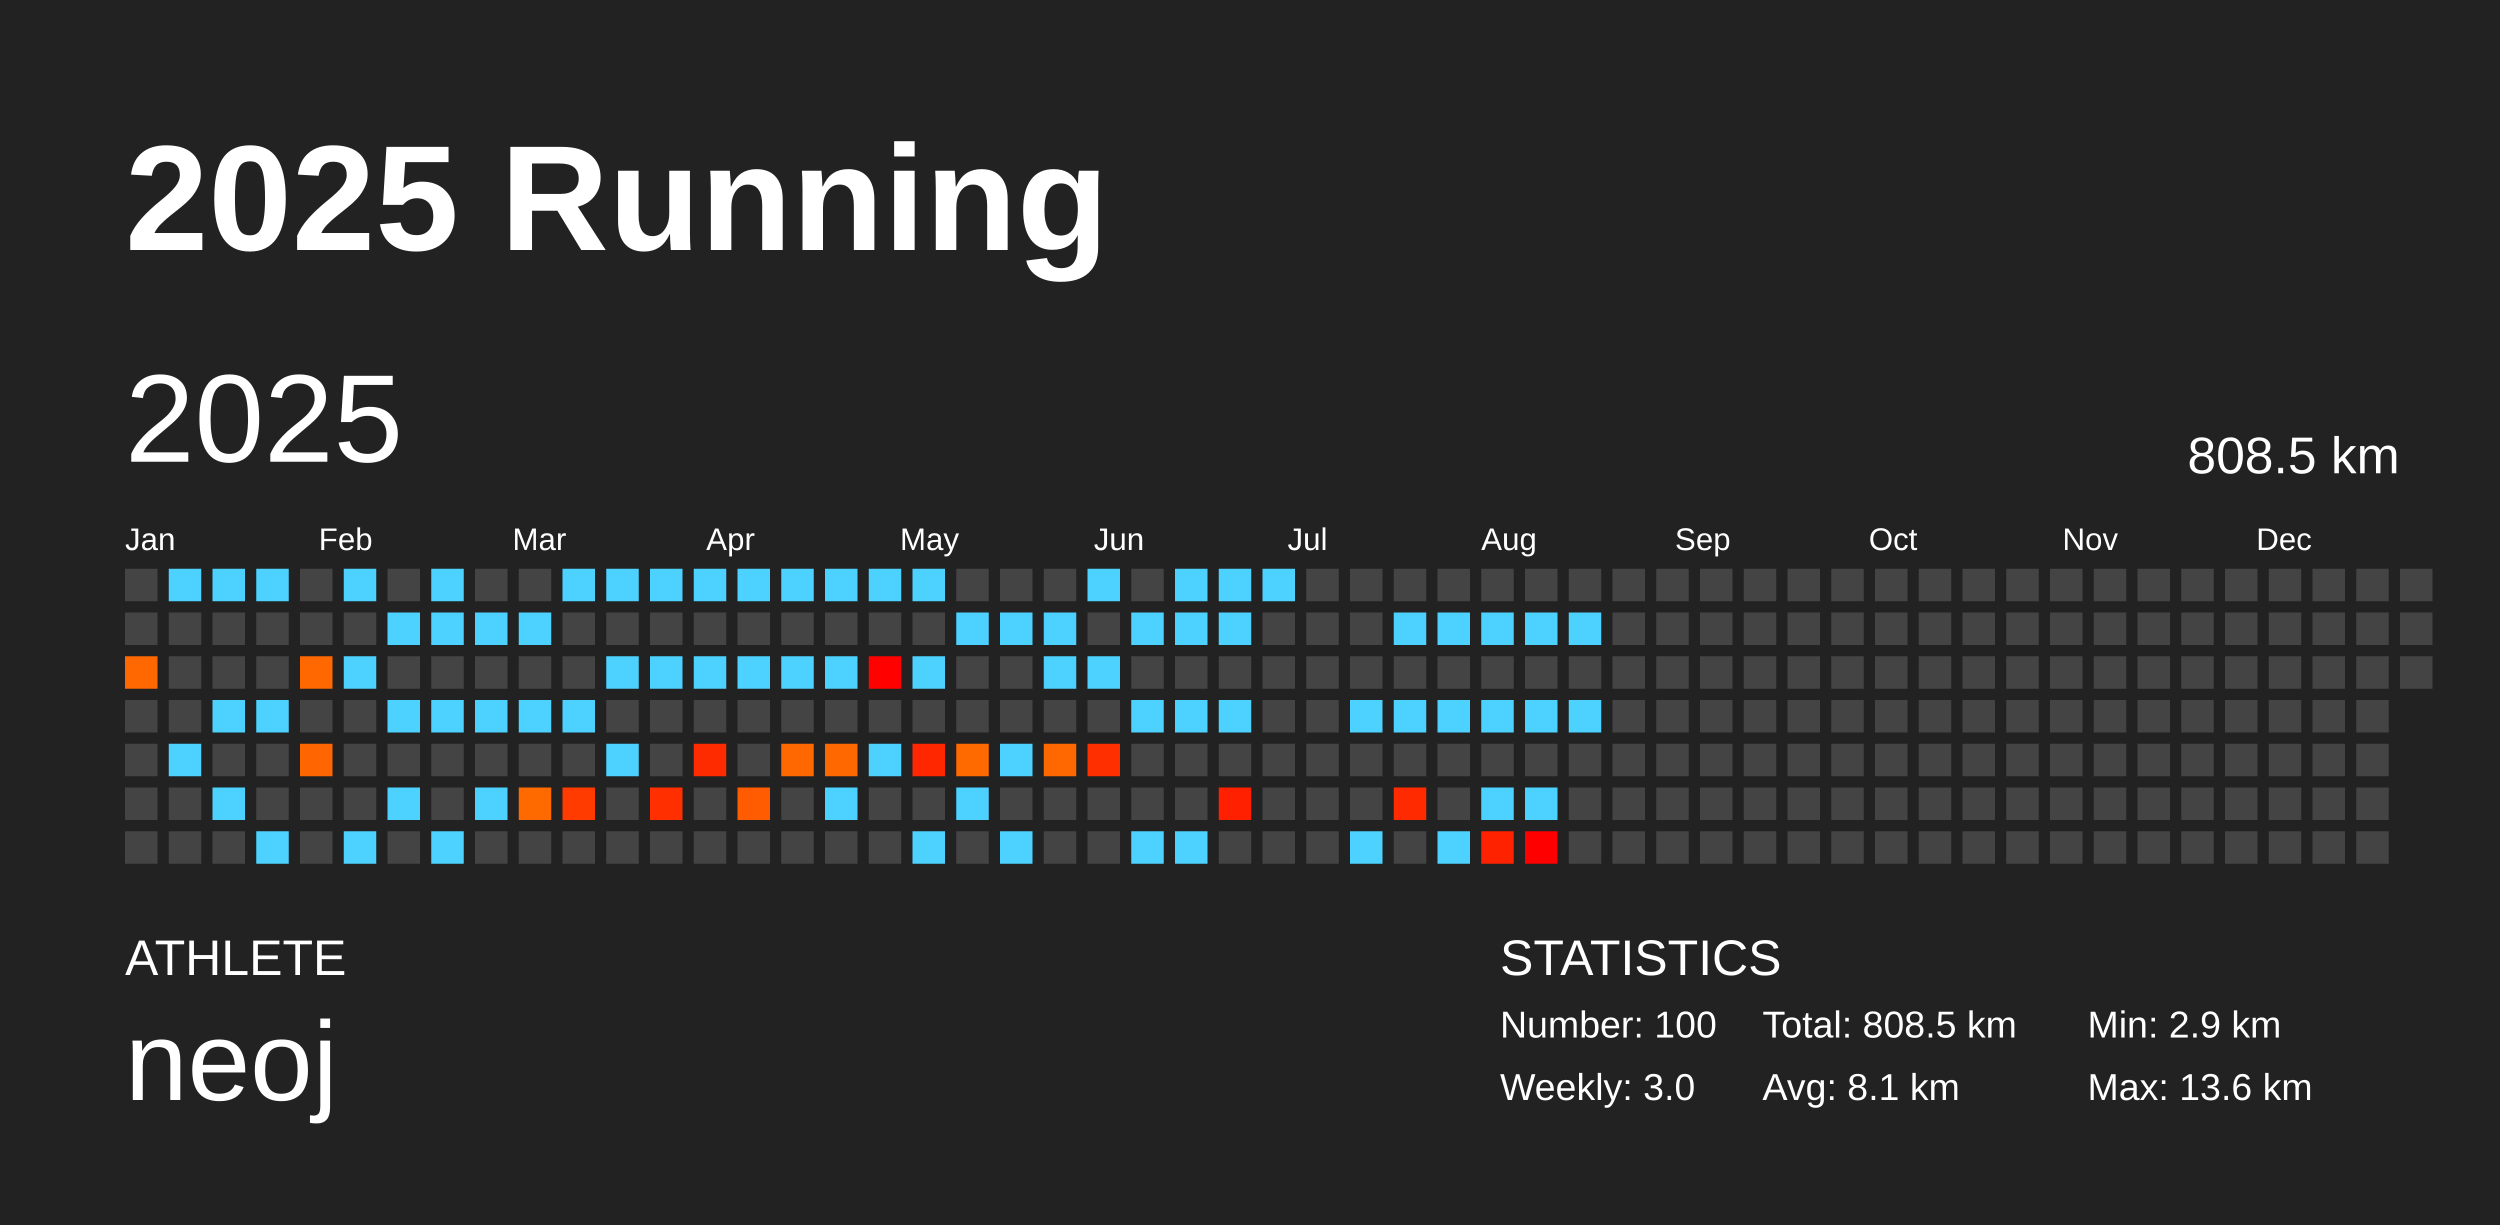
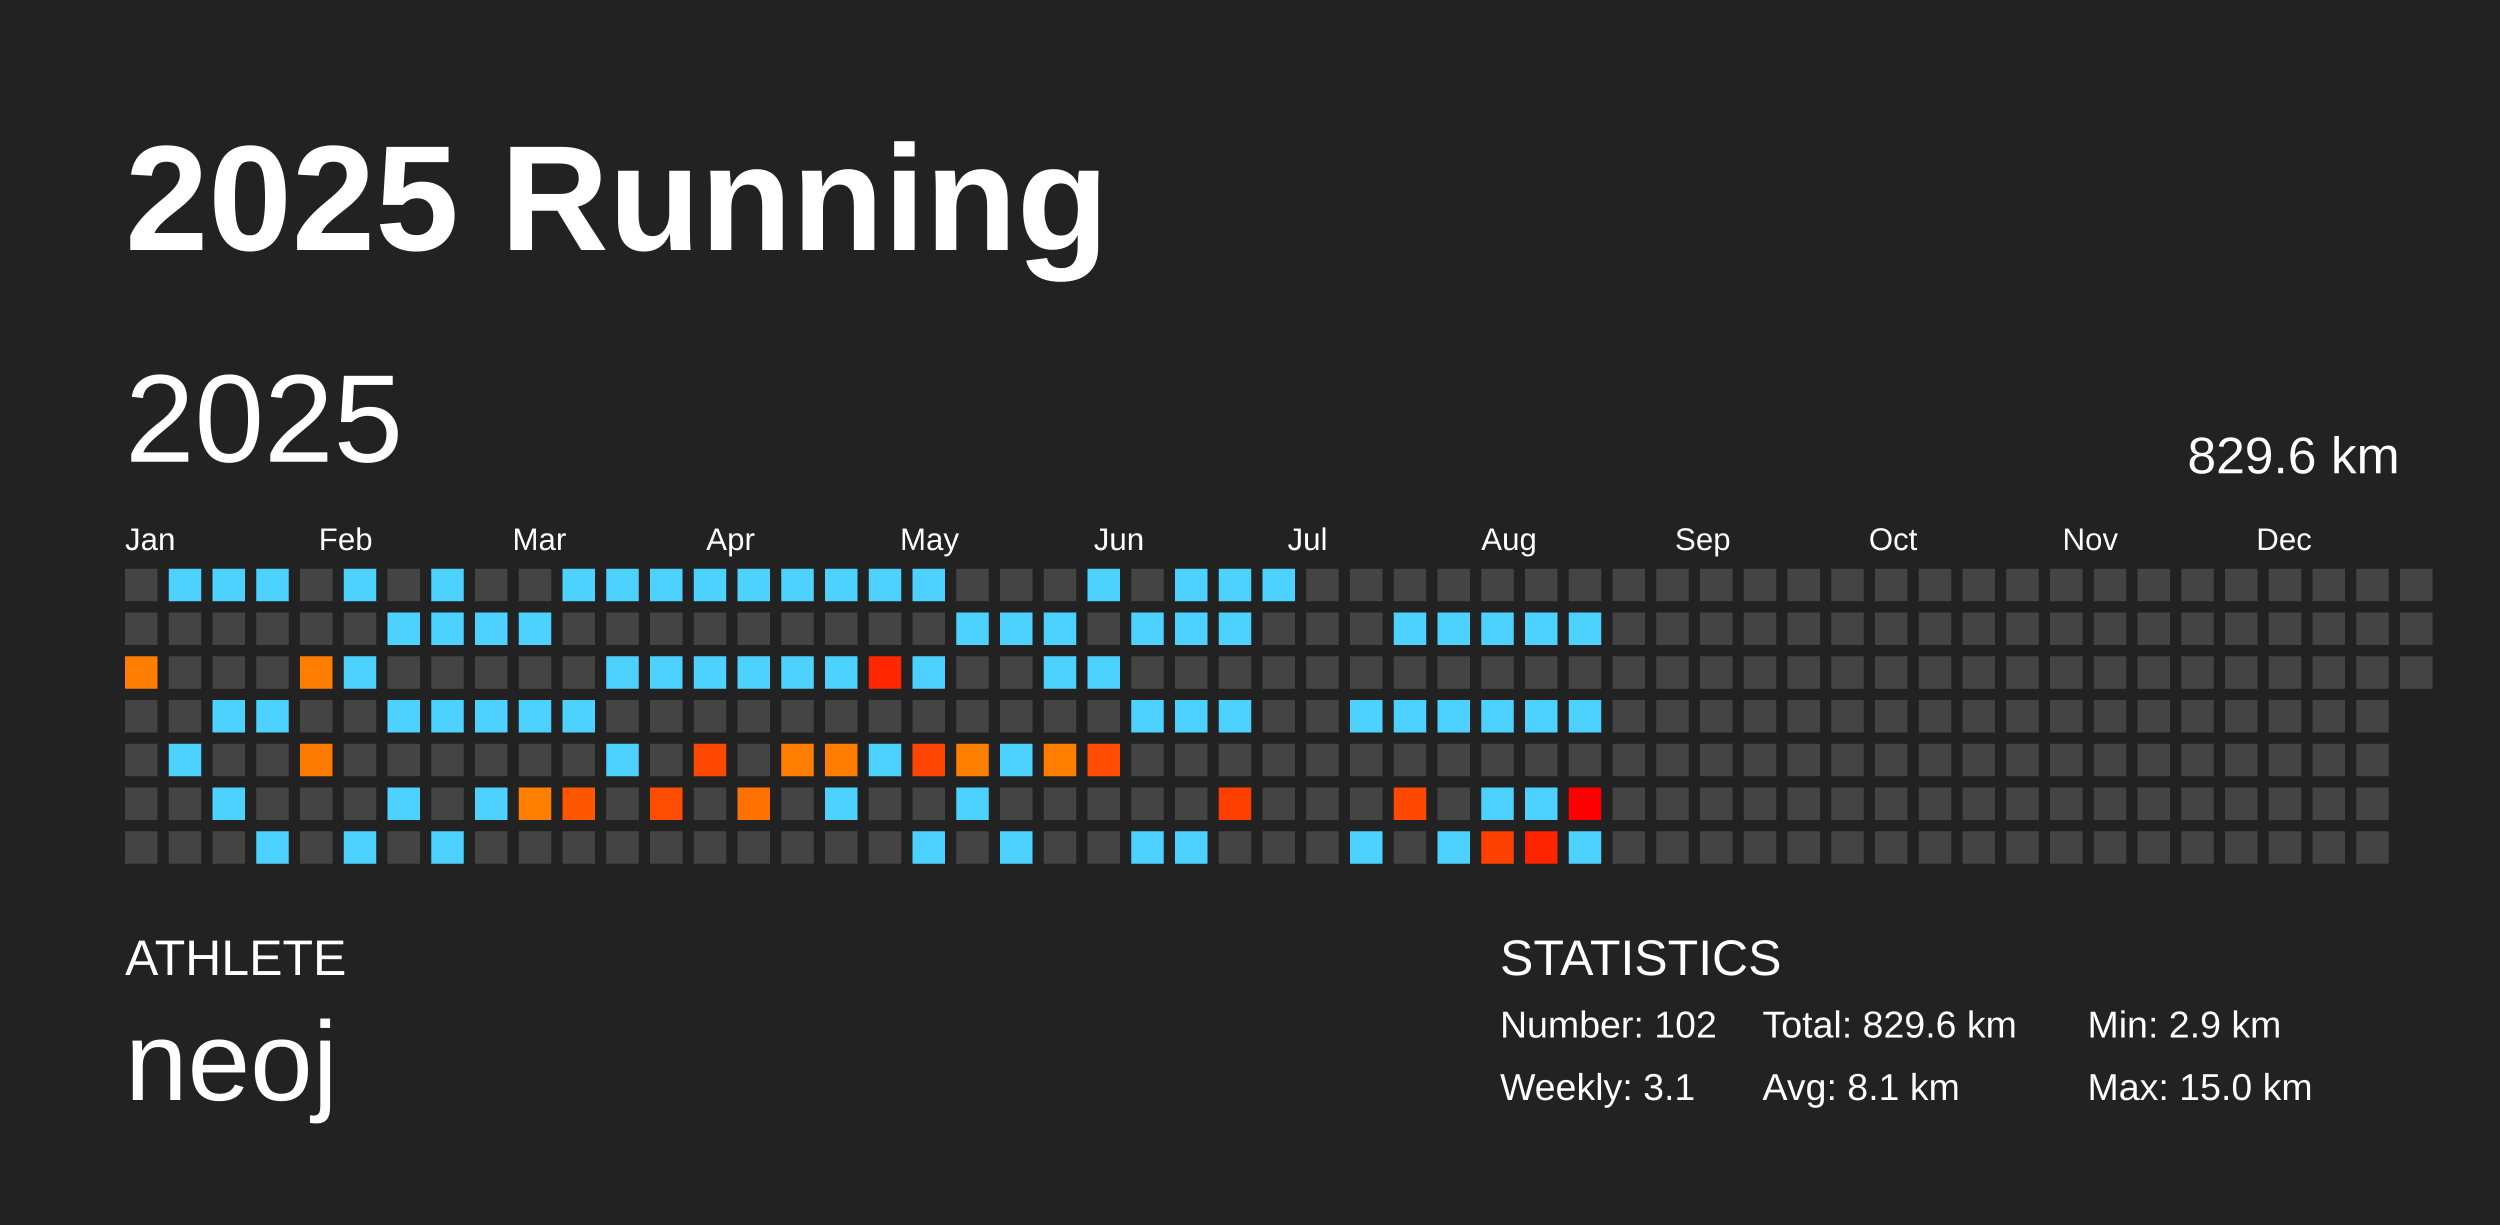
<svg xmlns="http://www.w3.org/2000/svg" baseProfile="full" height="98mm" version="1.1" viewBox="0,0,200,98" width="200mm">
  <defs />
  <rect fill="#222222" height="98" width="200" x="0" y="0" />
  <text fill="#FFFFFF" style="font-size:12px; font-family:Arial; font-weight:bold;" x="10" y="20">2025 Running</text>
  <text fill="#FFFFFF" style="font-size:4px; font-family:Arial" x="10" y="78">ATHLETE</text>
  <text fill="#FFFFFF" style="font-size:9px; font-family:Arial" x="10" y="88">neoj</text>
  <text fill="#FFFFFF" style="font-size:4px; font-family:Arial" x="120" y="78">STATISTICS</text>
-   <text fill="#FFFFFF" style="font-size:3px; font-family:Arial" x="120" y="83">Number: 100</text>
-   <text fill="#FFFFFF" style="font-size:3px; font-family:Arial" x="120" y="88">Weekly: 3.0</text>
-   <text fill="#FFFFFF" style="font-size:3px; font-family:Arial" x="141" y="83">Total: 808.5 km</text>
+   <text fill="#FFFFFF" style="font-size:3px; font-family:Arial" x="120" y="83">Number: 102</text>
+   <text fill="#FFFFFF" style="font-size:3px; font-family:Arial" x="120" y="88">Weekly: 3.1</text>
+   <text fill="#FFFFFF" style="font-size:3px; font-family:Arial" x="141" y="83">Total: 829.6 km</text>
  <text fill="#FFFFFF" style="font-size:3px; font-family:Arial" x="141" y="88">Avg: 8.1 km</text>
  <text fill="#FFFFFF" style="font-size:3px; font-family:Arial" x="167" y="83">Min: 2.9 km</text>
-   <text fill="#FFFFFF" style="font-size:3px; font-family:Arial" x="167" y="88">Max: 13.6 km</text>
+   <text fill="#FFFFFF" style="font-size:3px; font-family:Arial" x="167" y="88">Max: 15.0 km</text>
  <text dominant-baseline="hanging" fill="#FFFFFF" style="font-size:10.0px; font-family:Arial;" x="10" y="30">2025</text>
-   <text dominant-baseline="hanging" fill="#FFFFFF" style="font-size:4.125px; font-family:Arial;" x="175" y="35">808.5 km</text>
+   <text dominant-baseline="hanging" fill="#FFFFFF" style="font-size:4.125px; font-family:Arial;" x="175" y="35">829.6 km</text>
  <text fill="#FFFFFF" style="font-size:2.5px; font-family:Arial" x="10.0" y="44">Jan</text>
  <text fill="#FFFFFF" style="font-size:2.5px; font-family:Arial" x="25.5" y="44">Feb</text>
  <text fill="#FFFFFF" style="font-size:2.5px; font-family:Arial" x="41.0" y="44">Mar</text>
  <text fill="#FFFFFF" style="font-size:2.5px; font-family:Arial" x="56.5" y="44">Apr</text>
  <text fill="#FFFFFF" style="font-size:2.5px; font-family:Arial" x="72.0" y="44">May</text>
  <text fill="#FFFFFF" style="font-size:2.5px; font-family:Arial" x="87.5" y="44">Jun</text>
  <text fill="#FFFFFF" style="font-size:2.5px; font-family:Arial" x="103.0" y="44">Jul</text>
  <text fill="#FFFFFF" style="font-size:2.5px; font-family:Arial" x="118.5" y="44">Aug</text>
  <text fill="#FFFFFF" style="font-size:2.5px; font-family:Arial" x="134.0" y="44">Sep</text>
  <text fill="#FFFFFF" style="font-size:2.5px; font-family:Arial" x="149.5" y="44">Oct</text>
  <text fill="#FFFFFF" style="font-size:2.5px; font-family:Arial" x="165.0" y="44">Nov</text>
  <text fill="#FFFFFF" style="font-size:2.5px; font-family:Arial" x="180.5" y="44">Dec</text>
  <rect fill="#444444" height="2.6" width="2.6" x="10.0" y="45.5" />
  <rect fill="#444444" height="2.6" width="2.6" x="10.0" y="49.0" />
-   <rect fill="#ff6700" height="2.6" width="2.6" x="10.0" y="52.5" />
+   <rect fill="#ff7d00" height="2.6" width="2.6" x="10.0" y="52.5" />
  <rect fill="#444444" height="2.6" width="2.6" x="10.0" y="56.0" />
  <rect fill="#444444" height="2.6" width="2.6" x="10.0" y="59.5" />
  <rect fill="#444444" height="2.6" width="2.6" x="10.0" y="63.0" />
  <rect fill="#444444" height="2.6" width="2.6" x="10.0" y="66.5" />
  <rect fill="#4dd2ff" height="2.6" width="2.6" x="13.5" y="45.5" />
  <rect fill="#444444" height="2.6" width="2.6" x="13.5" y="49.0" />
  <rect fill="#444444" height="2.6" width="2.6" x="13.5" y="52.5" />
  <rect fill="#444444" height="2.6" width="2.6" x="13.5" y="56.0" />
  <rect fill="#4dd2ff" height="2.6" width="2.6" x="13.5" y="59.5" />
  <rect fill="#444444" height="2.6" width="2.6" x="13.5" y="63.0" />
  <rect fill="#444444" height="2.6" width="2.6" x="13.5" y="66.5" />
  <rect fill="#4dd2ff" height="2.6" width="2.6" x="17.0" y="45.5" />
  <rect fill="#444444" height="2.6" width="2.6" x="17.0" y="49.0" />
  <rect fill="#444444" height="2.6" width="2.6" x="17.0" y="52.5" />
  <rect fill="#4dd2ff" height="2.6" width="2.6" x="17.0" y="56.0" />
  <rect fill="#444444" height="2.6" width="2.6" x="17.0" y="59.5" />
  <rect fill="#4dd2ff" height="2.6" width="2.6" x="17.0" y="63.0" />
  <rect fill="#444444" height="2.6" width="2.6" x="17.0" y="66.5" />
  <rect fill="#4dd2ff" height="2.6" width="2.6" x="20.5" y="45.5" />
  <rect fill="#444444" height="2.6" width="2.6" x="20.5" y="49.0" />
  <rect fill="#444444" height="2.6" width="2.6" x="20.5" y="52.5" />
  <rect fill="#4dd2ff" height="2.6" width="2.6" x="20.5" y="56.0" />
  <rect fill="#444444" height="2.6" width="2.6" x="20.5" y="59.5" />
  <rect fill="#444444" height="2.6" width="2.6" x="20.5" y="63.0" />
  <rect fill="#4dd2ff" height="2.6" width="2.6" x="20.5" y="66.5" />
  <rect fill="#444444" height="2.6" width="2.6" x="24.0" y="45.5" />
  <rect fill="#444444" height="2.6" width="2.6" x="24.0" y="49.0" />
-   <rect fill="#ff6800" height="2.6" width="2.6" x="24.0" y="52.5" />
+   <rect fill="#ff7d00" height="2.6" width="2.6" x="24.0" y="52.5" />
  <rect fill="#444444" height="2.6" width="2.6" x="24.0" y="56.0" />
-   <rect fill="#ff6500" height="2.6" width="2.6" x="24.0" y="59.5" />
+   <rect fill="#ff7b00" height="2.6" width="2.6" x="24.0" y="59.5" />
  <rect fill="#444444" height="2.6" width="2.6" x="24.0" y="63.0" />
  <rect fill="#444444" height="2.6" width="2.6" x="24.0" y="66.5" />
  <rect fill="#4dd2ff" height="2.6" width="2.6" x="27.5" y="45.5" />
  <rect fill="#444444" height="2.6" width="2.6" x="27.5" y="49.0" />
  <rect fill="#4dd2ff" height="2.6" width="2.6" x="27.5" y="52.5" />
  <rect fill="#444444" height="2.6" width="2.6" x="27.5" y="56.0" />
  <rect fill="#444444" height="2.6" width="2.6" x="27.5" y="59.5" />
  <rect fill="#444444" height="2.6" width="2.6" x="27.5" y="63.0" />
  <rect fill="#4dd2ff" height="2.6" width="2.6" x="27.5" y="66.5" />
  <rect fill="#444444" height="2.6" width="2.6" x="31.0" y="45.5" />
  <rect fill="#4dd2ff" height="2.6" width="2.6" x="31.0" y="49.0" />
  <rect fill="#444444" height="2.6" width="2.6" x="31.0" y="52.5" />
  <rect fill="#4dd2ff" height="2.6" width="2.6" x="31.0" y="56.0" />
  <rect fill="#444444" height="2.6" width="2.6" x="31.0" y="59.5" />
  <rect fill="#4dd2ff" height="2.6" width="2.6" x="31.0" y="63.0" />
  <rect fill="#444444" height="2.6" width="2.6" x="31.0" y="66.5" />
  <rect fill="#4dd2ff" height="2.6" width="2.6" x="34.5" y="45.5" />
  <rect fill="#4dd2ff" height="2.6" width="2.6" x="34.5" y="49.0" />
  <rect fill="#444444" height="2.6" width="2.6" x="34.5" y="52.5" />
  <rect fill="#4dd2ff" height="2.6" width="2.6" x="34.5" y="56.0" />
  <rect fill="#444444" height="2.6" width="2.6" x="34.5" y="59.5" />
  <rect fill="#444444" height="2.6" width="2.6" x="34.5" y="63.0" />
  <rect fill="#4dd2ff" height="2.6" width="2.6" x="34.5" y="66.5" />
  <rect fill="#444444" height="2.6" width="2.6" x="38.0" y="45.5" />
  <rect fill="#4dd2ff" height="2.6" width="2.6" x="38.0" y="49.0" />
  <rect fill="#444444" height="2.6" width="2.6" x="38.0" y="52.5" />
  <rect fill="#4dd2ff" height="2.6" width="2.6" x="38.0" y="56.0" />
  <rect fill="#444444" height="2.6" width="2.6" x="38.0" y="59.5" />
  <rect fill="#4dd2ff" height="2.6" width="2.6" x="38.0" y="63.0" />
  <rect fill="#444444" height="2.6" width="2.6" x="38.0" y="66.5" />
  <rect fill="#444444" height="2.6" width="2.6" x="41.5" y="45.5" />
  <rect fill="#4dd2ff" height="2.6" width="2.6" x="41.5" y="49.0" />
  <rect fill="#444444" height="2.6" width="2.6" x="41.5" y="52.5" />
  <rect fill="#4dd2ff" height="2.6" width="2.6" x="41.5" y="56.0" />
  <rect fill="#444444" height="2.6" width="2.6" x="41.5" y="59.5" />
-   <rect fill="#ff6a00" height="2.6" width="2.6" x="41.5" y="63.0" />
+   <rect fill="#ff7f00" height="2.6" width="2.6" x="41.5" y="63.0" />
  <rect fill="#444444" height="2.6" width="2.6" x="41.5" y="66.5" />
  <rect fill="#4dd2ff" height="2.6" width="2.6" x="45.0" y="45.5" />
  <rect fill="#444444" height="2.6" width="2.6" x="45.0" y="49.0" />
  <rect fill="#444444" height="2.6" width="2.6" x="45.0" y="52.5" />
  <rect fill="#4dd2ff" height="2.6" width="2.6" x="45.0" y="56.0" />
  <rect fill="#444444" height="2.6" width="2.6" x="45.0" y="59.5" />
-   <rect fill="#ff3b00" height="2.6" width="2.6" x="45.0" y="63.0" />
+   <rect fill="#ff5700" height="2.6" width="2.6" x="45.0" y="63.0" />
  <rect fill="#444444" height="2.6" width="2.6" x="45.0" y="66.5" />
  <rect fill="#4dd2ff" height="2.6" width="2.6" x="48.5" y="45.5" />
  <rect fill="#444444" height="2.6" width="2.6" x="48.5" y="49.0" />
  <rect fill="#4dd2ff" height="2.6" width="2.6" x="48.5" y="52.5" />
  <rect fill="#444444" height="2.6" width="2.6" x="48.5" y="56.0" />
  <rect fill="#4dd2ff" height="2.6" width="2.6" x="48.5" y="59.5" />
  <rect fill="#444444" height="2.6" width="2.6" x="48.5" y="63.0" />
  <rect fill="#444444" height="2.6" width="2.6" x="48.5" y="66.5" />
  <rect fill="#4dd2ff" height="2.6" width="2.6" x="52.0" y="45.5" />
  <rect fill="#444444" height="2.6" width="2.6" x="52.0" y="49.0" />
  <rect fill="#4dd2ff" height="2.6" width="2.6" x="52.0" y="52.5" />
  <rect fill="#444444" height="2.6" width="2.6" x="52.0" y="56.0" />
  <rect fill="#444444" height="2.6" width="2.6" x="52.0" y="59.5" />
-   <rect fill="#ff2f00" height="2.6" width="2.6" x="52.0" y="63.0" />
+   <rect fill="#ff4d00" height="2.6" width="2.6" x="52.0" y="63.0" />
  <rect fill="#444444" height="2.6" width="2.6" x="52.0" y="66.5" />
  <rect fill="#4dd2ff" height="2.6" width="2.6" x="55.5" y="45.5" />
  <rect fill="#444444" height="2.6" width="2.6" x="55.5" y="49.0" />
  <rect fill="#4dd2ff" height="2.6" width="2.6" x="55.5" y="52.5" />
  <rect fill="#444444" height="2.6" width="2.6" x="55.5" y="56.0" />
-   <rect fill="#ff2b00" height="2.6" width="2.6" x="55.5" y="59.5" />
+   <rect fill="#ff4900" height="2.6" width="2.6" x="55.5" y="59.5" />
  <rect fill="#444444" height="2.6" width="2.6" x="55.5" y="63.0" />
  <rect fill="#444444" height="2.6" width="2.6" x="55.5" y="66.5" />
  <rect fill="#4dd2ff" height="2.6" width="2.6" x="59.0" y="45.5" />
  <rect fill="#444444" height="2.6" width="2.6" x="59.0" y="49.0" />
  <rect fill="#4dd2ff" height="2.6" width="2.6" x="59.0" y="52.5" />
  <rect fill="#444444" height="2.6" width="2.6" x="59.0" y="56.0" />
  <rect fill="#444444" height="2.6" width="2.6" x="59.0" y="59.5" />
-   <rect fill="#ff5b00" height="2.6" width="2.6" x="59.0" y="63.0" />
+   <rect fill="#ff7200" height="2.6" width="2.6" x="59.0" y="63.0" />
  <rect fill="#444444" height="2.6" width="2.6" x="59.0" y="66.5" />
  <rect fill="#4dd2ff" height="2.6" width="2.6" x="62.5" y="45.5" />
  <rect fill="#444444" height="2.6" width="2.6" x="62.5" y="49.0" />
  <rect fill="#4dd2ff" height="2.6" width="2.6" x="62.5" y="52.5" />
  <rect fill="#444444" height="2.6" width="2.6" x="62.5" y="56.0" />
-   <rect fill="#ff6800" height="2.6" width="2.6" x="62.5" y="59.5" />
+   <rect fill="#ff7e00" height="2.6" width="2.6" x="62.5" y="59.5" />
  <rect fill="#444444" height="2.6" width="2.6" x="62.5" y="63.0" />
  <rect fill="#444444" height="2.6" width="2.6" x="62.5" y="66.5" />
  <rect fill="#4dd2ff" height="2.6" width="2.6" x="66.0" y="45.5" />
  <rect fill="#444444" height="2.6" width="2.6" x="66.0" y="49.0" />
  <rect fill="#4dd2ff" height="2.6" width="2.6" x="66.0" y="52.5" />
  <rect fill="#444444" height="2.6" width="2.6" x="66.0" y="56.0" />
-   <rect fill="#ff6800" height="2.6" width="2.6" x="66.0" y="59.5" />
+   <rect fill="#ff7d00" height="2.6" width="2.6" x="66.0" y="59.5" />
  <rect fill="#4dd2ff" height="2.6" width="2.6" x="66.0" y="63.0" />
  <rect fill="#444444" height="2.6" width="2.6" x="66.0" y="66.5" />
  <rect fill="#4dd2ff" height="2.6" width="2.6" x="69.5" y="45.5" />
  <rect fill="#444444" height="2.6" width="2.6" x="69.5" y="49.0" />
-   <rect fill="#ff0200" height="2.6" width="2.6" x="69.5" y="52.5" />
+   <rect fill="#ff2600" height="2.6" width="2.6" x="69.5" y="52.5" />
  <rect fill="#444444" height="2.6" width="2.6" x="69.5" y="56.0" />
  <rect fill="#4dd2ff" height="2.6" width="2.6" x="69.5" y="59.5" />
  <rect fill="#444444" height="2.6" width="2.6" x="69.5" y="63.0" />
  <rect fill="#444444" height="2.6" width="2.6" x="69.5" y="66.5" />
  <rect fill="#4dd2ff" height="2.6" width="2.6" x="73.0" y="45.5" />
  <rect fill="#444444" height="2.6" width="2.6" x="73.0" y="49.0" />
  <rect fill="#4dd2ff" height="2.6" width="2.6" x="73.0" y="52.5" />
  <rect fill="#444444" height="2.6" width="2.6" x="73.0" y="56.0" />
-   <rect fill="#ff2700" height="2.6" width="2.6" x="73.0" y="59.5" />
+   <rect fill="#ff4600" height="2.6" width="2.6" x="73.0" y="59.5" />
  <rect fill="#444444" height="2.6" width="2.6" x="73.0" y="63.0" />
  <rect fill="#4dd2ff" height="2.6" width="2.6" x="73.0" y="66.5" />
  <rect fill="#444444" height="2.6" width="2.6" x="76.5" y="45.5" />
  <rect fill="#4dd2ff" height="2.6" width="2.6" x="76.5" y="49.0" />
  <rect fill="#444444" height="2.6" width="2.6" x="76.5" y="52.5" />
  <rect fill="#444444" height="2.6" width="2.6" x="76.5" y="56.0" />
-   <rect fill="#ff6a00" height="2.6" width="2.6" x="76.5" y="59.5" />
+   <rect fill="#ff7f00" height="2.6" width="2.6" x="76.5" y="59.5" />
  <rect fill="#4dd2ff" height="2.6" width="2.6" x="76.5" y="63.0" />
  <rect fill="#444444" height="2.6" width="2.6" x="76.5" y="66.5" />
  <rect fill="#444444" height="2.6" width="2.6" x="80.0" y="45.5" />
  <rect fill="#4dd2ff" height="2.6" width="2.6" x="80.0" y="49.0" />
  <rect fill="#444444" height="2.6" width="2.6" x="80.0" y="52.5" />
  <rect fill="#444444" height="2.6" width="2.6" x="80.0" y="56.0" />
  <rect fill="#4dd2ff" height="2.6" width="2.6" x="80.0" y="59.5" />
  <rect fill="#444444" height="2.6" width="2.6" x="80.0" y="63.0" />
  <rect fill="#4dd2ff" height="2.6" width="2.6" x="80.0" y="66.5" />
  <rect fill="#444444" height="2.6" width="2.6" x="83.5" y="45.5" />
  <rect fill="#4dd2ff" height="2.6" width="2.6" x="83.5" y="49.0" />
  <rect fill="#4dd2ff" height="2.6" width="2.6" x="83.5" y="52.5" />
  <rect fill="#444444" height="2.6" width="2.6" x="83.5" y="56.0" />
-   <rect fill="#ff6800" height="2.6" width="2.6" x="83.5" y="59.5" />
+   <rect fill="#ff7e00" height="2.6" width="2.6" x="83.5" y="59.5" />
  <rect fill="#444444" height="2.6" width="2.6" x="83.5" y="63.0" />
  <rect fill="#444444" height="2.6" width="2.6" x="83.5" y="66.5" />
  <rect fill="#4dd2ff" height="2.6" width="2.6" x="87.0" y="45.5" />
  <rect fill="#444444" height="2.6" width="2.6" x="87.0" y="49.0" />
  <rect fill="#4dd2ff" height="2.6" width="2.6" x="87.0" y="52.5" />
  <rect fill="#444444" height="2.6" width="2.6" x="87.0" y="56.0" />
-   <rect fill="#ff2f00" height="2.6" width="2.6" x="87.0" y="59.5" />
+   <rect fill="#ff4c00" height="2.6" width="2.6" x="87.0" y="59.5" />
  <rect fill="#444444" height="2.6" width="2.6" x="87.0" y="63.0" />
  <rect fill="#444444" height="2.6" width="2.6" x="87.0" y="66.5" />
  <rect fill="#444444" height="2.6" width="2.6" x="90.5" y="45.5" />
  <rect fill="#4dd2ff" height="2.6" width="2.6" x="90.5" y="49.0" />
  <rect fill="#444444" height="2.6" width="2.6" x="90.5" y="52.5" />
  <rect fill="#4dd2ff" height="2.6" width="2.6" x="90.5" y="56.0" />
  <rect fill="#444444" height="2.6" width="2.6" x="90.5" y="59.5" />
  <rect fill="#444444" height="2.6" width="2.6" x="90.5" y="63.0" />
  <rect fill="#4dd2ff" height="2.6" width="2.6" x="90.5" y="66.5" />
  <rect fill="#4dd2ff" height="2.6" width="2.6" x="94.0" y="45.5" />
  <rect fill="#4dd2ff" height="2.6" width="2.6" x="94.0" y="49.0" />
  <rect fill="#444444" height="2.6" width="2.6" x="94.0" y="52.5" />
  <rect fill="#4dd2ff" height="2.6" width="2.6" x="94.0" y="56.0" />
  <rect fill="#444444" height="2.6" width="2.6" x="94.0" y="59.5" />
  <rect fill="#444444" height="2.6" width="2.6" x="94.0" y="63.0" />
  <rect fill="#4dd2ff" height="2.6" width="2.6" x="94.0" y="66.5" />
  <rect fill="#4dd2ff" height="2.6" width="2.6" x="97.5" y="45.5" />
  <rect fill="#4dd2ff" height="2.6" width="2.6" x="97.5" y="49.0" />
  <rect fill="#444444" height="2.6" width="2.6" x="97.5" y="52.5" />
  <rect fill="#4dd2ff" height="2.6" width="2.6" x="97.5" y="56.0" />
  <rect fill="#444444" height="2.6" width="2.6" x="97.5" y="59.5" />
-   <rect fill="#ff2000" height="2.6" width="2.6" x="97.5" y="63.0" />
+   <rect fill="#ff3f00" height="2.6" width="2.6" x="97.5" y="63.0" />
  <rect fill="#444444" height="2.6" width="2.6" x="97.5" y="66.5" />
  <rect fill="#4dd2ff" height="2.6" width="2.6" x="101.0" y="45.5" />
  <rect fill="#444444" height="2.6" width="2.6" x="101.0" y="49.0" />
  <rect fill="#444444" height="2.6" width="2.6" x="101.0" y="52.5" />
  <rect fill="#444444" height="2.6" width="2.6" x="101.0" y="56.0" />
  <rect fill="#444444" height="2.6" width="2.6" x="101.0" y="59.5" />
  <rect fill="#444444" height="2.6" width="2.6" x="101.0" y="63.0" />
  <rect fill="#444444" height="2.6" width="2.6" x="101.0" y="66.5" />
  <rect fill="#444444" height="2.6" width="2.6" x="104.5" y="45.5" />
  <rect fill="#444444" height="2.6" width="2.6" x="104.5" y="49.0" />
  <rect fill="#444444" height="2.6" width="2.6" x="104.5" y="52.5" />
  <rect fill="#444444" height="2.6" width="2.6" x="104.5" y="56.0" />
  <rect fill="#444444" height="2.6" width="2.6" x="104.5" y="59.5" />
  <rect fill="#444444" height="2.6" width="2.6" x="104.5" y="63.0" />
  <rect fill="#444444" height="2.6" width="2.6" x="104.5" y="66.5" />
  <rect fill="#444444" height="2.6" width="2.6" x="108.0" y="45.5" />
  <rect fill="#444444" height="2.6" width="2.6" x="108.0" y="49.0" />
  <rect fill="#444444" height="2.6" width="2.6" x="108.0" y="52.5" />
  <rect fill="#4dd2ff" height="2.6" width="2.6" x="108.0" y="56.0" />
  <rect fill="#444444" height="2.6" width="2.6" x="108.0" y="59.5" />
  <rect fill="#444444" height="2.6" width="2.6" x="108.0" y="63.0" />
  <rect fill="#4dd2ff" height="2.6" width="2.6" x="108.0" y="66.5" />
  <rect fill="#444444" height="2.6" width="2.6" x="111.5" y="45.5" />
  <rect fill="#4dd2ff" height="2.6" width="2.6" x="111.5" y="49.0" />
  <rect fill="#444444" height="2.6" width="2.6" x="111.5" y="52.5" />
  <rect fill="#4dd2ff" height="2.6" width="2.6" x="111.5" y="56.0" />
  <rect fill="#444444" height="2.6" width="2.6" x="111.5" y="59.5" />
-   <rect fill="#ff2a00" height="2.6" width="2.6" x="111.5" y="63.0" />
+   <rect fill="#ff4800" height="2.6" width="2.6" x="111.5" y="63.0" />
  <rect fill="#444444" height="2.6" width="2.6" x="111.5" y="66.5" />
  <rect fill="#444444" height="2.6" width="2.6" x="115.0" y="45.5" />
  <rect fill="#4dd2ff" height="2.6" width="2.6" x="115.0" y="49.0" />
  <rect fill="#444444" height="2.6" width="2.6" x="115.0" y="52.5" />
  <rect fill="#4dd2ff" height="2.6" width="2.6" x="115.0" y="56.0" />
  <rect fill="#444444" height="2.6" width="2.6" x="115.0" y="59.5" />
  <rect fill="#444444" height="2.6" width="2.6" x="115.0" y="63.0" />
  <rect fill="#4dd2ff" height="2.6" width="2.6" x="115.0" y="66.5" />
  <rect fill="#444444" height="2.6" width="2.6" x="118.5" y="45.5" />
  <rect fill="#4dd2ff" height="2.6" width="2.6" x="118.5" y="49.0" />
  <rect fill="#444444" height="2.6" width="2.6" x="118.5" y="52.5" />
  <rect fill="#4dd2ff" height="2.6" width="2.6" x="118.5" y="56.0" />
  <rect fill="#444444" height="2.6" width="2.6" x="118.5" y="59.5" />
  <rect fill="#4dd2ff" height="2.6" width="2.6" x="118.5" y="63.0" />
-   <rect fill="#ff2200" height="2.6" width="2.6" x="118.5" y="66.5" />
+   <rect fill="#ff4100" height="2.6" width="2.6" x="118.5" y="66.5" />
  <rect fill="#444444" height="2.6" width="2.6" x="122.0" y="45.5" />
  <rect fill="#4dd2ff" height="2.6" width="2.6" x="122.0" y="49.0" />
  <rect fill="#444444" height="2.6" width="2.6" x="122.0" y="52.5" />
  <rect fill="#4dd2ff" height="2.6" width="2.6" x="122.0" y="56.0" />
  <rect fill="#444444" height="2.6" width="2.6" x="122.0" y="59.5" />
  <rect fill="#4dd2ff" height="2.6" width="2.6" x="122.0" y="63.0" />
-   <rect fill="#ff0000" height="2.6" width="2.6" x="122.0" y="66.5" />
+   <rect fill="#ff2400" height="2.6" width="2.6" x="122.0" y="66.5" />
  <rect fill="#444444" height="2.6" width="2.6" x="125.5" y="45.5" />
  <rect fill="#4dd2ff" height="2.6" width="2.6" x="125.5" y="49.0" />
  <rect fill="#444444" height="2.6" width="2.6" x="125.5" y="52.5" />
  <rect fill="#4dd2ff" height="2.6" width="2.6" x="125.5" y="56.0" />
  <rect fill="#444444" height="2.6" width="2.6" x="125.5" y="59.5" />
-   <rect fill="#444444" height="2.6" width="2.6" x="125.5" y="63.0" />
-   <rect fill="#444444" height="2.6" width="2.6" x="125.5" y="66.5" />
+   <rect fill="#ff0000" height="2.6" width="2.6" x="125.5" y="63.0" />
+   <rect fill="#4dd2ff" height="2.6" width="2.6" x="125.5" y="66.5" />
  <rect fill="#444444" height="2.6" width="2.6" x="129.0" y="45.5" />
  <rect fill="#444444" height="2.6" width="2.6" x="129.0" y="49.0" />
  <rect fill="#444444" height="2.6" width="2.6" x="129.0" y="52.5" />
  <rect fill="#444444" height="2.6" width="2.6" x="129.0" y="56.0" />
  <rect fill="#444444" height="2.6" width="2.6" x="129.0" y="59.5" />
  <rect fill="#444444" height="2.6" width="2.6" x="129.0" y="63.0" />
  <rect fill="#444444" height="2.6" width="2.6" x="129.0" y="66.5" />
  <rect fill="#444444" height="2.6" width="2.6" x="132.5" y="45.5" />
  <rect fill="#444444" height="2.6" width="2.6" x="132.5" y="49.0" />
  <rect fill="#444444" height="2.6" width="2.6" x="132.5" y="52.5" />
  <rect fill="#444444" height="2.6" width="2.6" x="132.5" y="56.0" />
  <rect fill="#444444" height="2.6" width="2.6" x="132.5" y="59.5" />
  <rect fill="#444444" height="2.6" width="2.6" x="132.5" y="63.0" />
  <rect fill="#444444" height="2.6" width="2.6" x="132.5" y="66.5" />
  <rect fill="#444444" height="2.6" width="2.6" x="136.0" y="45.5" />
  <rect fill="#444444" height="2.6" width="2.6" x="136.0" y="49.0" />
  <rect fill="#444444" height="2.6" width="2.6" x="136.0" y="52.5" />
  <rect fill="#444444" height="2.6" width="2.6" x="136.0" y="56.0" />
  <rect fill="#444444" height="2.6" width="2.6" x="136.0" y="59.5" />
  <rect fill="#444444" height="2.6" width="2.6" x="136.0" y="63.0" />
  <rect fill="#444444" height="2.6" width="2.6" x="136.0" y="66.5" />
  <rect fill="#444444" height="2.6" width="2.6" x="139.5" y="45.5" />
  <rect fill="#444444" height="2.6" width="2.6" x="139.5" y="49.0" />
  <rect fill="#444444" height="2.6" width="2.6" x="139.5" y="52.5" />
  <rect fill="#444444" height="2.6" width="2.6" x="139.5" y="56.0" />
  <rect fill="#444444" height="2.6" width="2.6" x="139.5" y="59.5" />
  <rect fill="#444444" height="2.6" width="2.6" x="139.5" y="63.0" />
  <rect fill="#444444" height="2.6" width="2.6" x="139.5" y="66.5" />
  <rect fill="#444444" height="2.6" width="2.6" x="143.0" y="45.5" />
  <rect fill="#444444" height="2.6" width="2.6" x="143.0" y="49.0" />
  <rect fill="#444444" height="2.6" width="2.6" x="143.0" y="52.5" />
  <rect fill="#444444" height="2.6" width="2.6" x="143.0" y="56.0" />
  <rect fill="#444444" height="2.6" width="2.6" x="143.0" y="59.5" />
  <rect fill="#444444" height="2.6" width="2.6" x="143.0" y="63.0" />
  <rect fill="#444444" height="2.6" width="2.6" x="143.0" y="66.5" />
  <rect fill="#444444" height="2.6" width="2.6" x="146.5" y="45.5" />
  <rect fill="#444444" height="2.6" width="2.6" x="146.5" y="49.0" />
  <rect fill="#444444" height="2.6" width="2.6" x="146.5" y="52.5" />
  <rect fill="#444444" height="2.6" width="2.6" x="146.5" y="56.0" />
  <rect fill="#444444" height="2.6" width="2.6" x="146.5" y="59.5" />
  <rect fill="#444444" height="2.6" width="2.6" x="146.5" y="63.0" />
  <rect fill="#444444" height="2.6" width="2.6" x="146.5" y="66.5" />
  <rect fill="#444444" height="2.6" width="2.6" x="150.0" y="45.5" />
  <rect fill="#444444" height="2.6" width="2.6" x="150.0" y="49.0" />
  <rect fill="#444444" height="2.6" width="2.6" x="150.0" y="52.5" />
  <rect fill="#444444" height="2.6" width="2.6" x="150.0" y="56.0" />
  <rect fill="#444444" height="2.6" width="2.6" x="150.0" y="59.5" />
  <rect fill="#444444" height="2.6" width="2.6" x="150.0" y="63.0" />
  <rect fill="#444444" height="2.6" width="2.6" x="150.0" y="66.5" />
  <rect fill="#444444" height="2.6" width="2.6" x="153.5" y="45.5" />
  <rect fill="#444444" height="2.6" width="2.6" x="153.5" y="49.0" />
  <rect fill="#444444" height="2.6" width="2.6" x="153.5" y="52.5" />
  <rect fill="#444444" height="2.6" width="2.6" x="153.5" y="56.0" />
  <rect fill="#444444" height="2.6" width="2.6" x="153.5" y="59.5" />
  <rect fill="#444444" height="2.6" width="2.6" x="153.5" y="63.0" />
  <rect fill="#444444" height="2.6" width="2.6" x="153.5" y="66.5" />
  <rect fill="#444444" height="2.6" width="2.6" x="157.0" y="45.5" />
  <rect fill="#444444" height="2.6" width="2.6" x="157.0" y="49.0" />
  <rect fill="#444444" height="2.6" width="2.6" x="157.0" y="52.5" />
  <rect fill="#444444" height="2.6" width="2.6" x="157.0" y="56.0" />
  <rect fill="#444444" height="2.6" width="2.6" x="157.0" y="59.5" />
  <rect fill="#444444" height="2.6" width="2.6" x="157.0" y="63.0" />
  <rect fill="#444444" height="2.6" width="2.6" x="157.0" y="66.5" />
  <rect fill="#444444" height="2.6" width="2.6" x="160.5" y="45.5" />
  <rect fill="#444444" height="2.6" width="2.6" x="160.5" y="49.0" />
  <rect fill="#444444" height="2.6" width="2.6" x="160.5" y="52.5" />
  <rect fill="#444444" height="2.6" width="2.6" x="160.5" y="56.0" />
  <rect fill="#444444" height="2.6" width="2.6" x="160.5" y="59.5" />
  <rect fill="#444444" height="2.6" width="2.6" x="160.5" y="63.0" />
  <rect fill="#444444" height="2.6" width="2.6" x="160.5" y="66.5" />
  <rect fill="#444444" height="2.6" width="2.6" x="164.0" y="45.5" />
  <rect fill="#444444" height="2.6" width="2.6" x="164.0" y="49.0" />
  <rect fill="#444444" height="2.6" width="2.6" x="164.0" y="52.5" />
  <rect fill="#444444" height="2.6" width="2.6" x="164.0" y="56.0" />
  <rect fill="#444444" height="2.6" width="2.6" x="164.0" y="59.5" />
  <rect fill="#444444" height="2.6" width="2.6" x="164.0" y="63.0" />
  <rect fill="#444444" height="2.6" width="2.6" x="164.0" y="66.5" />
  <rect fill="#444444" height="2.6" width="2.6" x="167.5" y="45.5" />
  <rect fill="#444444" height="2.6" width="2.6" x="167.5" y="49.0" />
  <rect fill="#444444" height="2.6" width="2.6" x="167.5" y="52.5" />
  <rect fill="#444444" height="2.6" width="2.6" x="167.5" y="56.0" />
  <rect fill="#444444" height="2.6" width="2.6" x="167.5" y="59.5" />
  <rect fill="#444444" height="2.6" width="2.6" x="167.5" y="63.0" />
  <rect fill="#444444" height="2.6" width="2.6" x="167.5" y="66.5" />
  <rect fill="#444444" height="2.6" width="2.6" x="171.0" y="45.5" />
  <rect fill="#444444" height="2.6" width="2.6" x="171.0" y="49.0" />
  <rect fill="#444444" height="2.6" width="2.6" x="171.0" y="52.5" />
  <rect fill="#444444" height="2.6" width="2.6" x="171.0" y="56.0" />
  <rect fill="#444444" height="2.6" width="2.6" x="171.0" y="59.5" />
  <rect fill="#444444" height="2.6" width="2.6" x="171.0" y="63.0" />
  <rect fill="#444444" height="2.6" width="2.6" x="171.0" y="66.5" />
  <rect fill="#444444" height="2.6" width="2.6" x="174.5" y="45.5" />
  <rect fill="#444444" height="2.6" width="2.6" x="174.5" y="49.0" />
  <rect fill="#444444" height="2.6" width="2.6" x="174.5" y="52.5" />
  <rect fill="#444444" height="2.6" width="2.6" x="174.5" y="56.0" />
  <rect fill="#444444" height="2.6" width="2.6" x="174.5" y="59.5" />
  <rect fill="#444444" height="2.6" width="2.6" x="174.5" y="63.0" />
  <rect fill="#444444" height="2.6" width="2.6" x="174.5" y="66.5" />
  <rect fill="#444444" height="2.6" width="2.6" x="178.0" y="45.5" />
  <rect fill="#444444" height="2.6" width="2.6" x="178.0" y="49.0" />
  <rect fill="#444444" height="2.6" width="2.6" x="178.0" y="52.5" />
  <rect fill="#444444" height="2.6" width="2.6" x="178.0" y="56.0" />
  <rect fill="#444444" height="2.6" width="2.6" x="178.0" y="59.5" />
  <rect fill="#444444" height="2.6" width="2.6" x="178.0" y="63.0" />
  <rect fill="#444444" height="2.6" width="2.6" x="178.0" y="66.5" />
  <rect fill="#444444" height="2.6" width="2.6" x="181.5" y="45.5" />
  <rect fill="#444444" height="2.6" width="2.6" x="181.5" y="49.0" />
  <rect fill="#444444" height="2.6" width="2.6" x="181.5" y="52.5" />
  <rect fill="#444444" height="2.6" width="2.6" x="181.5" y="56.0" />
  <rect fill="#444444" height="2.6" width="2.6" x="181.5" y="59.5" />
  <rect fill="#444444" height="2.6" width="2.6" x="181.5" y="63.0" />
  <rect fill="#444444" height="2.6" width="2.6" x="181.5" y="66.5" />
  <rect fill="#444444" height="2.6" width="2.6" x="185.0" y="45.5" />
  <rect fill="#444444" height="2.6" width="2.6" x="185.0" y="49.0" />
  <rect fill="#444444" height="2.6" width="2.6" x="185.0" y="52.5" />
  <rect fill="#444444" height="2.6" width="2.6" x="185.0" y="56.0" />
  <rect fill="#444444" height="2.6" width="2.6" x="185.0" y="59.5" />
  <rect fill="#444444" height="2.6" width="2.6" x="185.0" y="63.0" />
  <rect fill="#444444" height="2.6" width="2.6" x="185.0" y="66.5" />
  <rect fill="#444444" height="2.6" width="2.6" x="188.5" y="45.5" />
  <rect fill="#444444" height="2.6" width="2.6" x="188.5" y="49.0" />
  <rect fill="#444444" height="2.6" width="2.6" x="188.5" y="52.5" />
  <rect fill="#444444" height="2.6" width="2.6" x="188.5" y="56.0" />
  <rect fill="#444444" height="2.6" width="2.6" x="188.5" y="59.5" />
  <rect fill="#444444" height="2.6" width="2.6" x="188.5" y="63.0" />
  <rect fill="#444444" height="2.6" width="2.6" x="188.5" y="66.5" />
  <rect fill="#444444" height="2.6" width="2.6" x="192.0" y="45.5" />
  <rect fill="#444444" height="2.6" width="2.6" x="192.0" y="49.0" />
  <rect fill="#444444" height="2.6" width="2.6" x="192.0" y="52.5" />
</svg>
